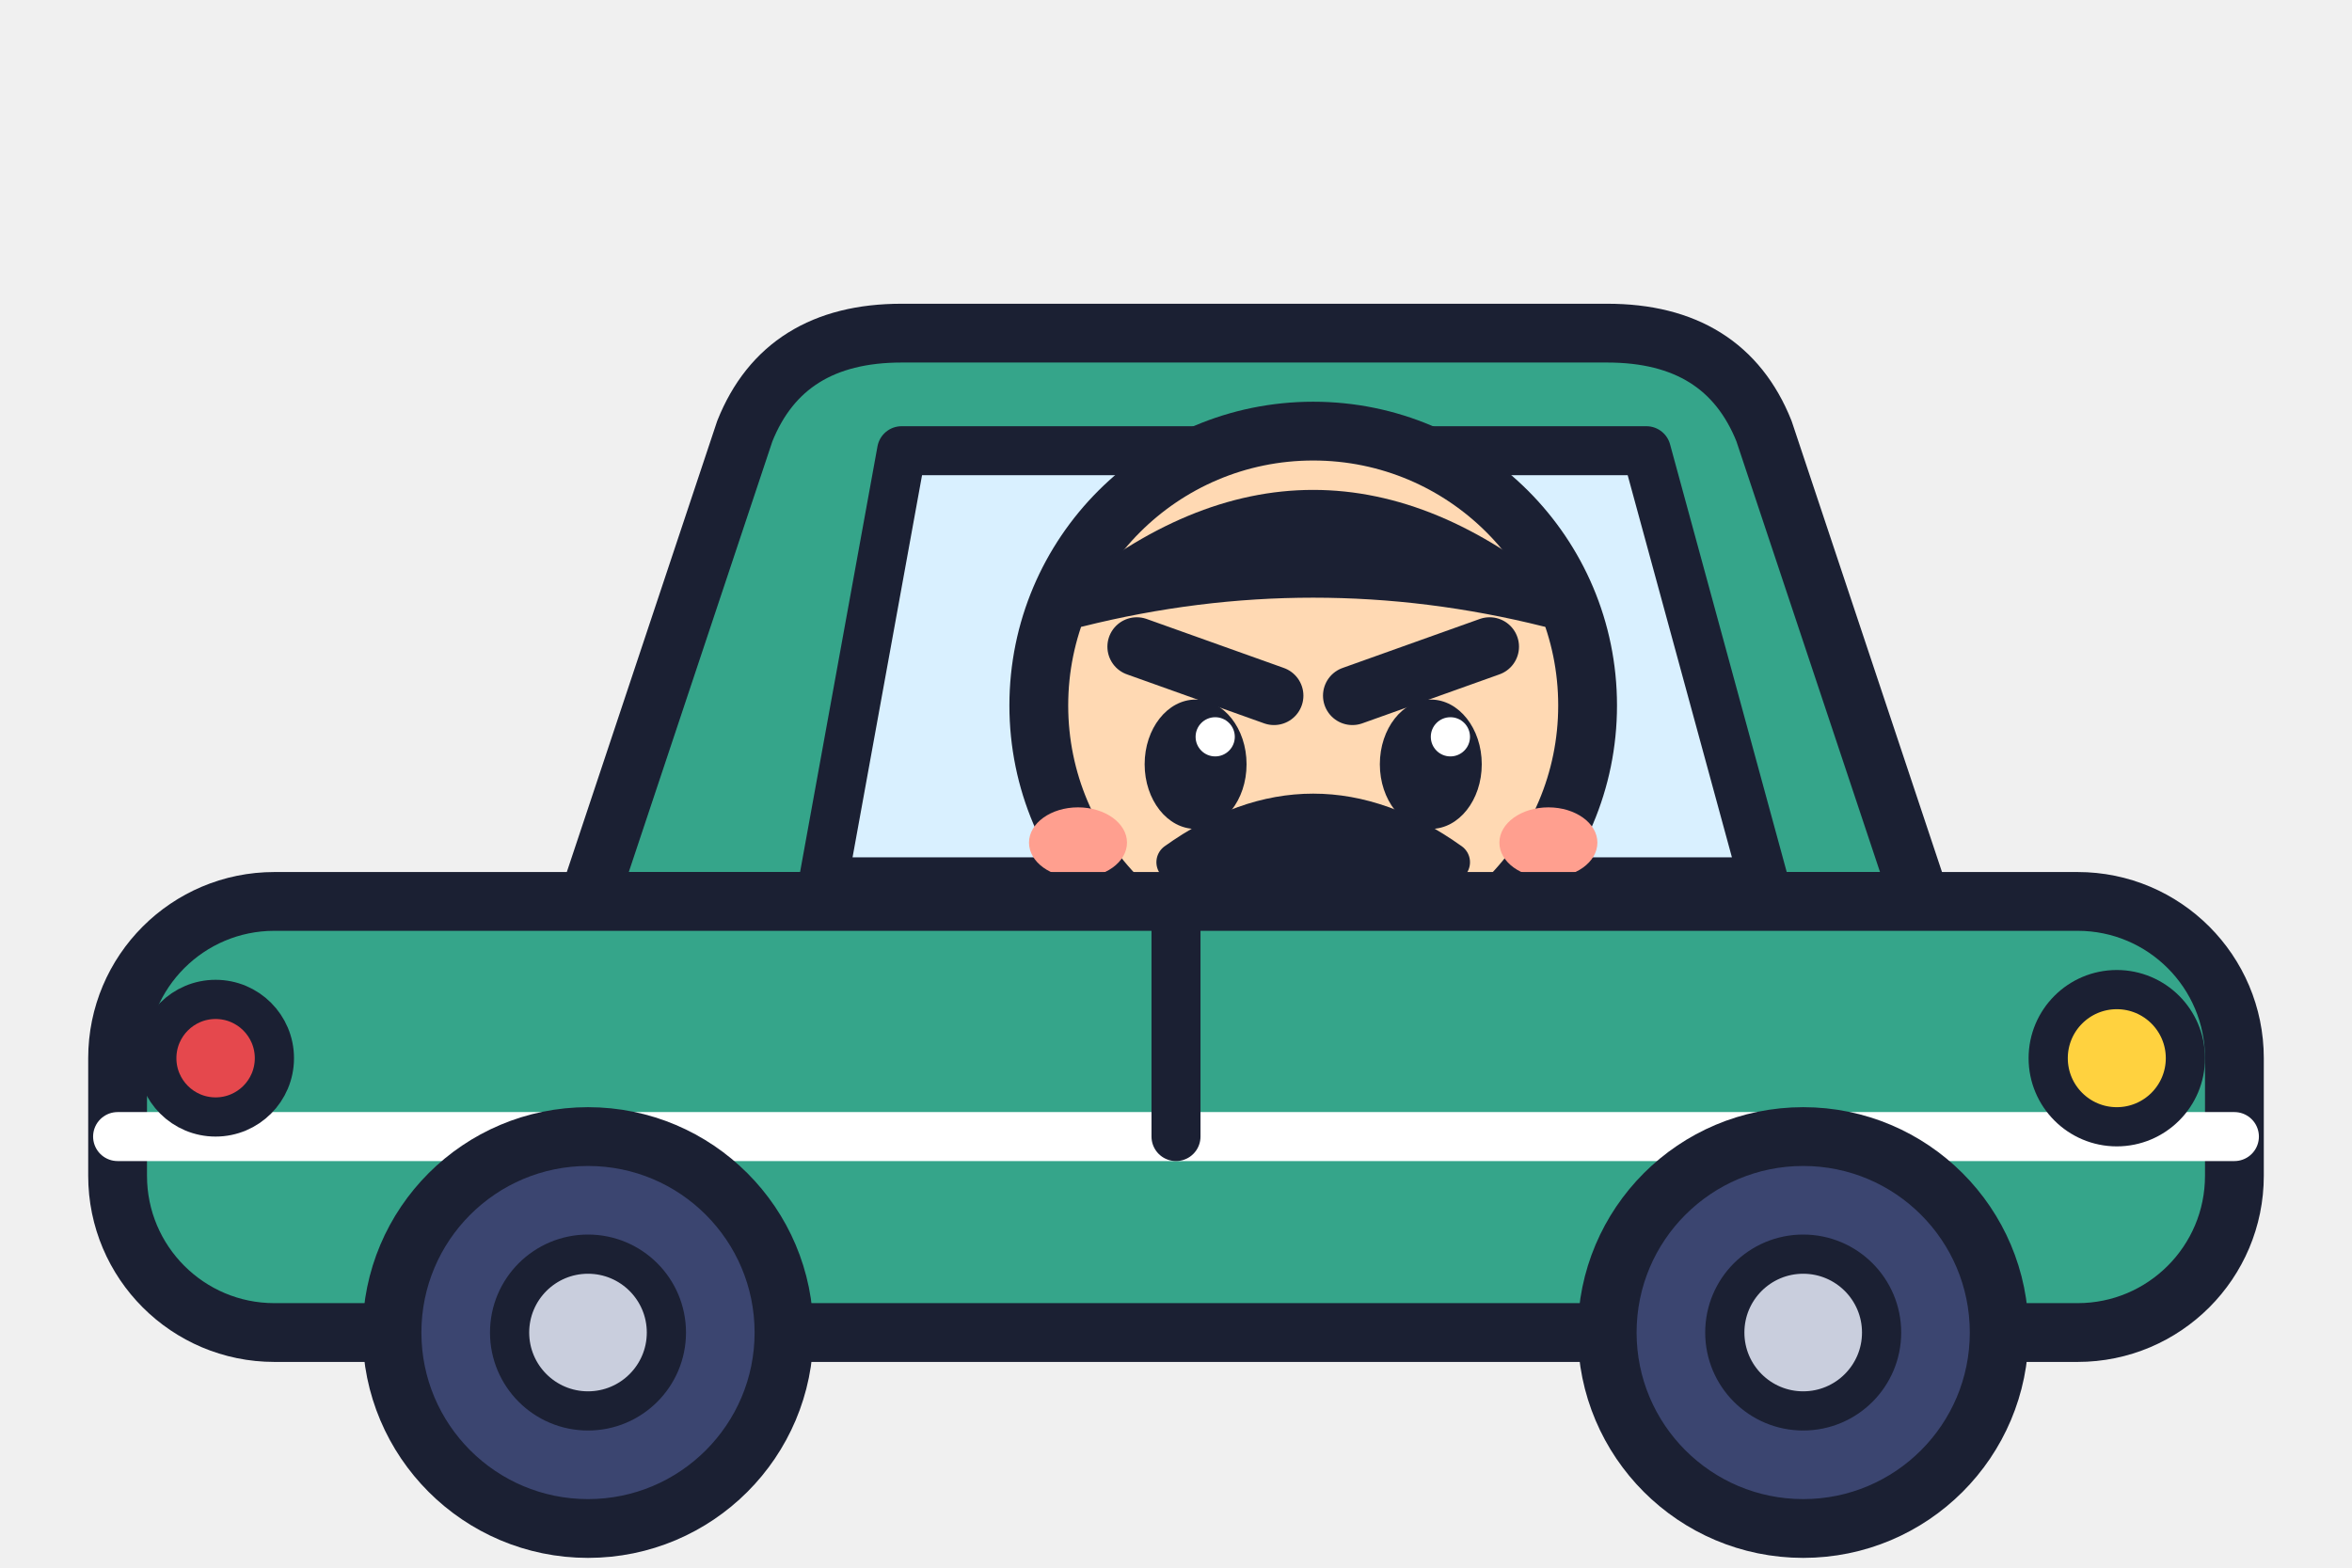
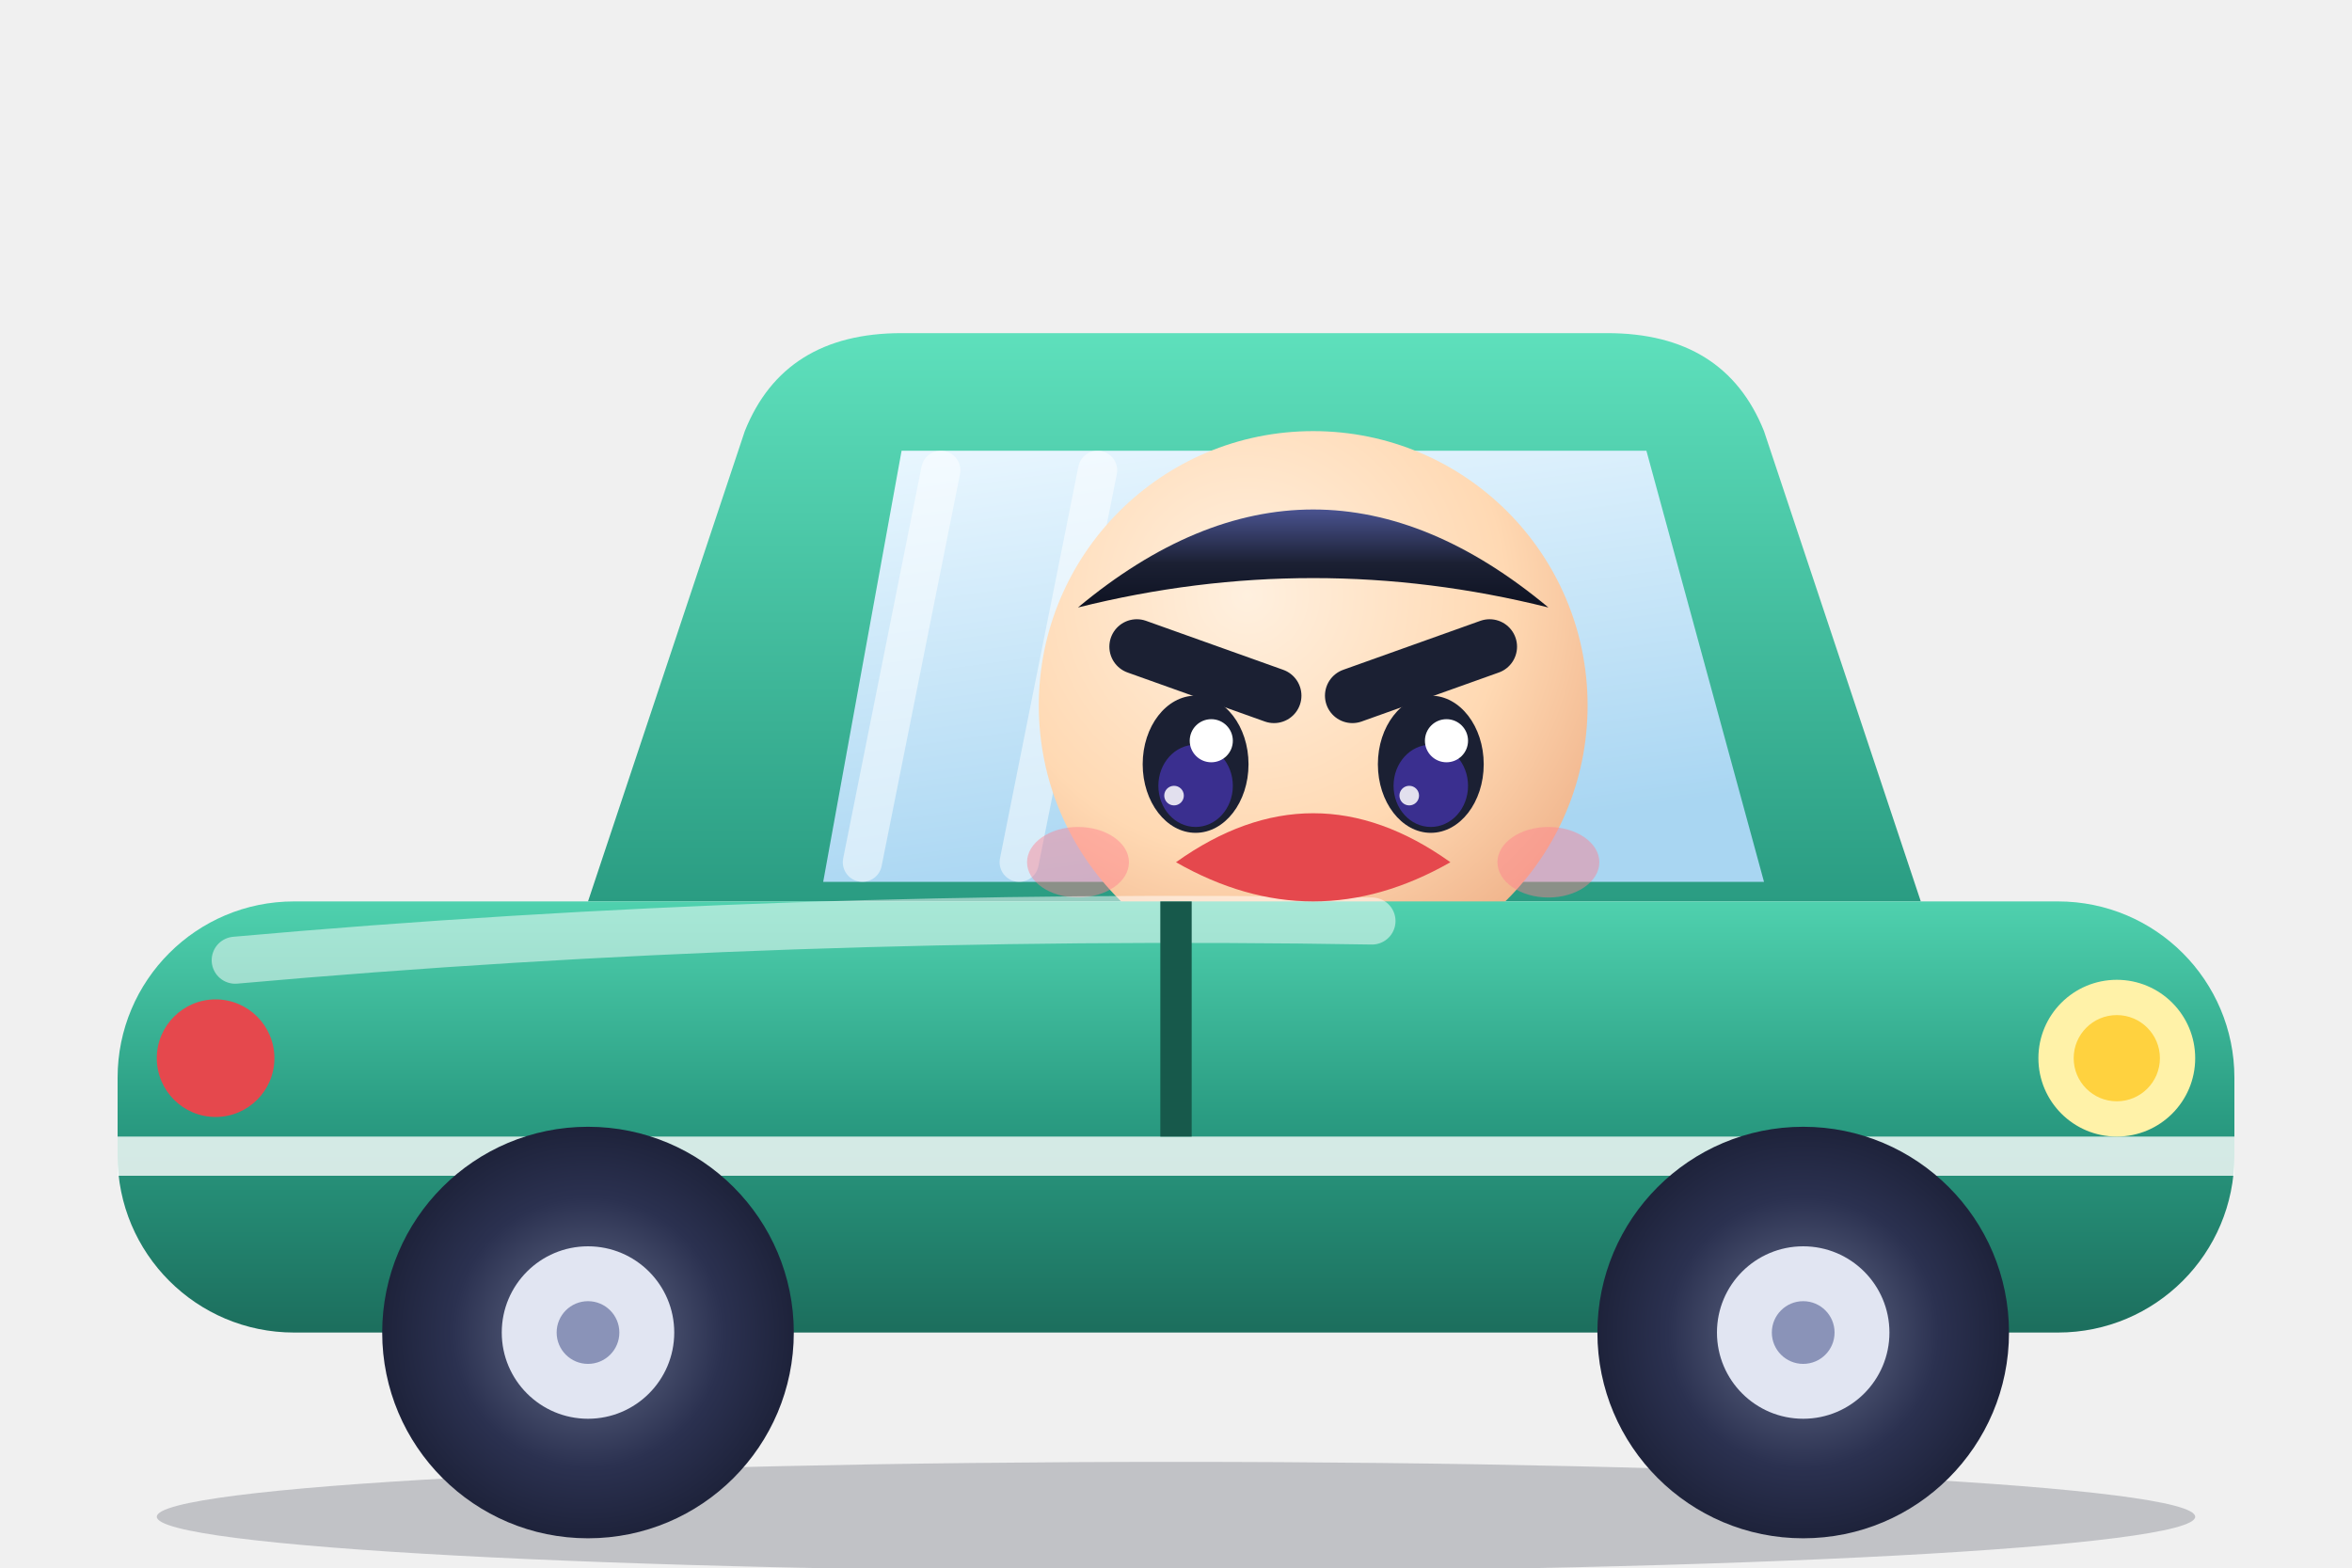
- <svg xmlns="http://www.w3.org/2000/svg" viewBox="0 0 120 80" fill="none" stroke="#1b2033" stroke-width="3" stroke-linecap="round" stroke-linejoin="round">
-   <path d="M30 46L38 22Q40 17 46 17H82Q88 17 90 22L98 46Z" fill="#35a58a" />
-   <path d="M42 45L46 23H84L90 45Z" fill="#d9f0ff" stroke-width="2.5" />
-   <circle cx="67" cy="36" r="14" fill="#ffd9b3" />
-   <path d="M55 31Q67 21 79 31Q67 28 55 31z" fill="#1b2033" stroke-width="2" />
-   <path d="M58 33l7 2.5M76 33l-7 2.5" stroke-width="3" />
-   <ellipse cx="61" cy="39" rx="2.6" ry="3.3" fill="#1b2033" stroke="none" />
-   <ellipse cx="73" cy="39" rx="2.6" ry="3.3" fill="#1b2033" stroke="none" />
-   <circle cx="62" cy="37.6" r="1" fill="#ffffff" stroke="none" />
-   <circle cx="74" cy="37.6" r="1" fill="#ffffff" stroke="none" />
-   <ellipse cx="55" cy="43" rx="2.5" ry="1.8" fill="#ff9f8f" stroke="none" />
-   <ellipse cx="79" cy="43" rx="2.5" ry="1.8" fill="#ff9f8f" stroke="none" />
-   <rect x="6" y="46" width="108" height="22" rx="8" fill="#35a58a" />
-   <path d="M6 58H114" stroke="#ffffff" stroke-width="2.5" />
-   <path d="M60 46V58" stroke-width="2.5" />
-   <path d="M60 44q7-5 14 0q-7 4-14 0z" fill="#1b2033" stroke-width="2" />
-   <circle cx="30" cy="68" r="10" fill="#3b4570" />
-   <circle cx="30" cy="68" r="4" fill="#c9cedd" stroke-width="2" />
-   <circle cx="92" cy="68" r="10" fill="#3b4570" />
-   <circle cx="92" cy="68" r="4" fill="#c9cedd" stroke-width="2" />
-   <circle cx="108" cy="54" r="3.5" fill="#ffd23f" stroke-width="2" />
-   <circle cx="11" cy="54" r="3" fill="#e5484d" stroke-width="2" />
+ <svg xmlns="http://www.w3.org/2000/svg" viewBox="0 0 120 80" width="120" height="80">
+   <defs>
+     <radialGradient id="sk" cx="0.38" cy="0.3" r="0.85">
+       <stop offset="0" stop-color="#fff0df" />
+       <stop offset="0.55" stop-color="#ffd9b3" />
+       <stop offset="1" stop-color="#eaa57c" />
+     </radialGradient>
+     <linearGradient id="hr" x1="0" y1="0" x2="0" y2="1">
+       <stop offset="0" stop-color="#4a5390" />
+       <stop offset="0.55" stop-color="#1b2033" />
+       <stop offset="1" stop-color="#0e1222" />
+     </linearGradient>
+     <linearGradient id="bd" x1="0" y1="0" x2="0" y2="1">
+       <stop offset="0" stop-color="#4fd1ae" />
+       <stop offset="0.5" stop-color="#2a9c82" />
+       <stop offset="1" stop-color="#1c6e5d" />
+     </linearGradient>
+     <linearGradient id="cab" x1="0" y1="0" x2="0" y2="1">
+       <stop offset="0" stop-color="#5ee0bc" />
+       <stop offset="1" stop-color="#2a9c82" />
+     </linearGradient>
+     <linearGradient id="gl" x1="0" y1="0" x2="0.3" y2="1">
+       <stop offset="0" stop-color="#eaf7ff" />
+       <stop offset="1" stop-color="#a9d6f2" />
+     </linearGradient>
+     <radialGradient id="tr" cx="0.5" cy="0.5" r="0.6">
+       <stop offset="0" stop-color="#6a7390" />
+       <stop offset="0.55" stop-color="#2b3150" />
+       <stop offset="1" stop-color="#161a2e" />
+     </radialGradient>
+   </defs>
+   <ellipse cx="60" cy="77.4" rx="52" ry="2.8" fill="#1b2033" opacity="0.22" />
+   <path d="M30 46L38 22Q40 17 46 17H82Q88 17 90 22L98 46Z" fill="url(#cab)" />
+   <path d="M42 45L46 23H84L90 45Z" fill="url(#gl)" />
+   <path d="M48 24L44 44M56 24L52 44" stroke="#ffffff" stroke-width="2" opacity="0.5" stroke-linecap="round" />
+   <circle cx="67" cy="36" r="14" fill="url(#sk)" />
+   <path d="M55 31Q67 21 79 31Q67 28 55 31z" fill="url(#hr)" />
+   <path d="M58 33l7 2.5M76 33l-7 2.5" stroke="#1b2033" stroke-width="2.8" stroke-linecap="round" />
+   <ellipse cx="61" cy="39" rx="2.7" ry="3.5" fill="#1b2033" />
+   <ellipse cx="61" cy="40.1" rx="1.9" ry="2.1" fill="#3a2f8f" />
+   <circle cx="61.8" cy="37.8" r="1.1" fill="#ffffff" />
+   <circle cx="59.9" cy="40.6" r="0.5" fill="#ffffff" opacity="0.85" />
+   <ellipse cx="73" cy="39" rx="2.7" ry="3.5" fill="#1b2033" />
+   <ellipse cx="73" cy="40.1" rx="1.9" ry="2.1" fill="#3a2f8f" />
+   <circle cx="73.8" cy="37.8" r="1.1" fill="#ffffff" />
+   <circle cx="71.9" cy="40.6" r="0.5" fill="#ffffff" opacity="0.85" />
+   <ellipse cx="55" cy="44" rx="2.6" ry="1.8" fill="#ff7f8f" opacity="0.45" />
+   <ellipse cx="79" cy="44" rx="2.6" ry="1.8" fill="#ff7f8f" opacity="0.45" />
+   <rect x="6" y="46" width="108" height="22" rx="9" fill="url(#bd)" />
+   <path d="M12 49Q40 46.5 70 47" stroke="#ffffff" stroke-width="2.4" stroke-linecap="round" fill="none" opacity="0.5" />
+   <path d="M6 59H114" stroke="#ffffff" stroke-width="2" opacity="0.8" />
+   <path d="M60 46V58" stroke="#17594b" stroke-width="1.6" />
+   <path d="M60 44q7-5 14 0q-7 4-14 0z" fill="#e5484d" />
+   <circle cx="30" cy="68" r="10.5" fill="url(#tr)" />
+   <circle cx="30" cy="68" r="4.4" fill="#e1e5f2" />
+   <circle cx="30" cy="68" r="1.6" fill="#8a93b8" />
+   <circle cx="92" cy="68" r="10.5" fill="url(#tr)" />
+   <circle cx="92" cy="68" r="4.4" fill="#e1e5f2" />
+   <circle cx="92" cy="68" r="1.6" fill="#8a93b8" />
+   <circle cx="108" cy="54" r="4" fill="#fff2a8" />
+   <circle cx="108" cy="54" r="2.2" fill="#ffd23f" />
+   <circle cx="11" cy="54" r="3" fill="#e5484d" />
</svg>
